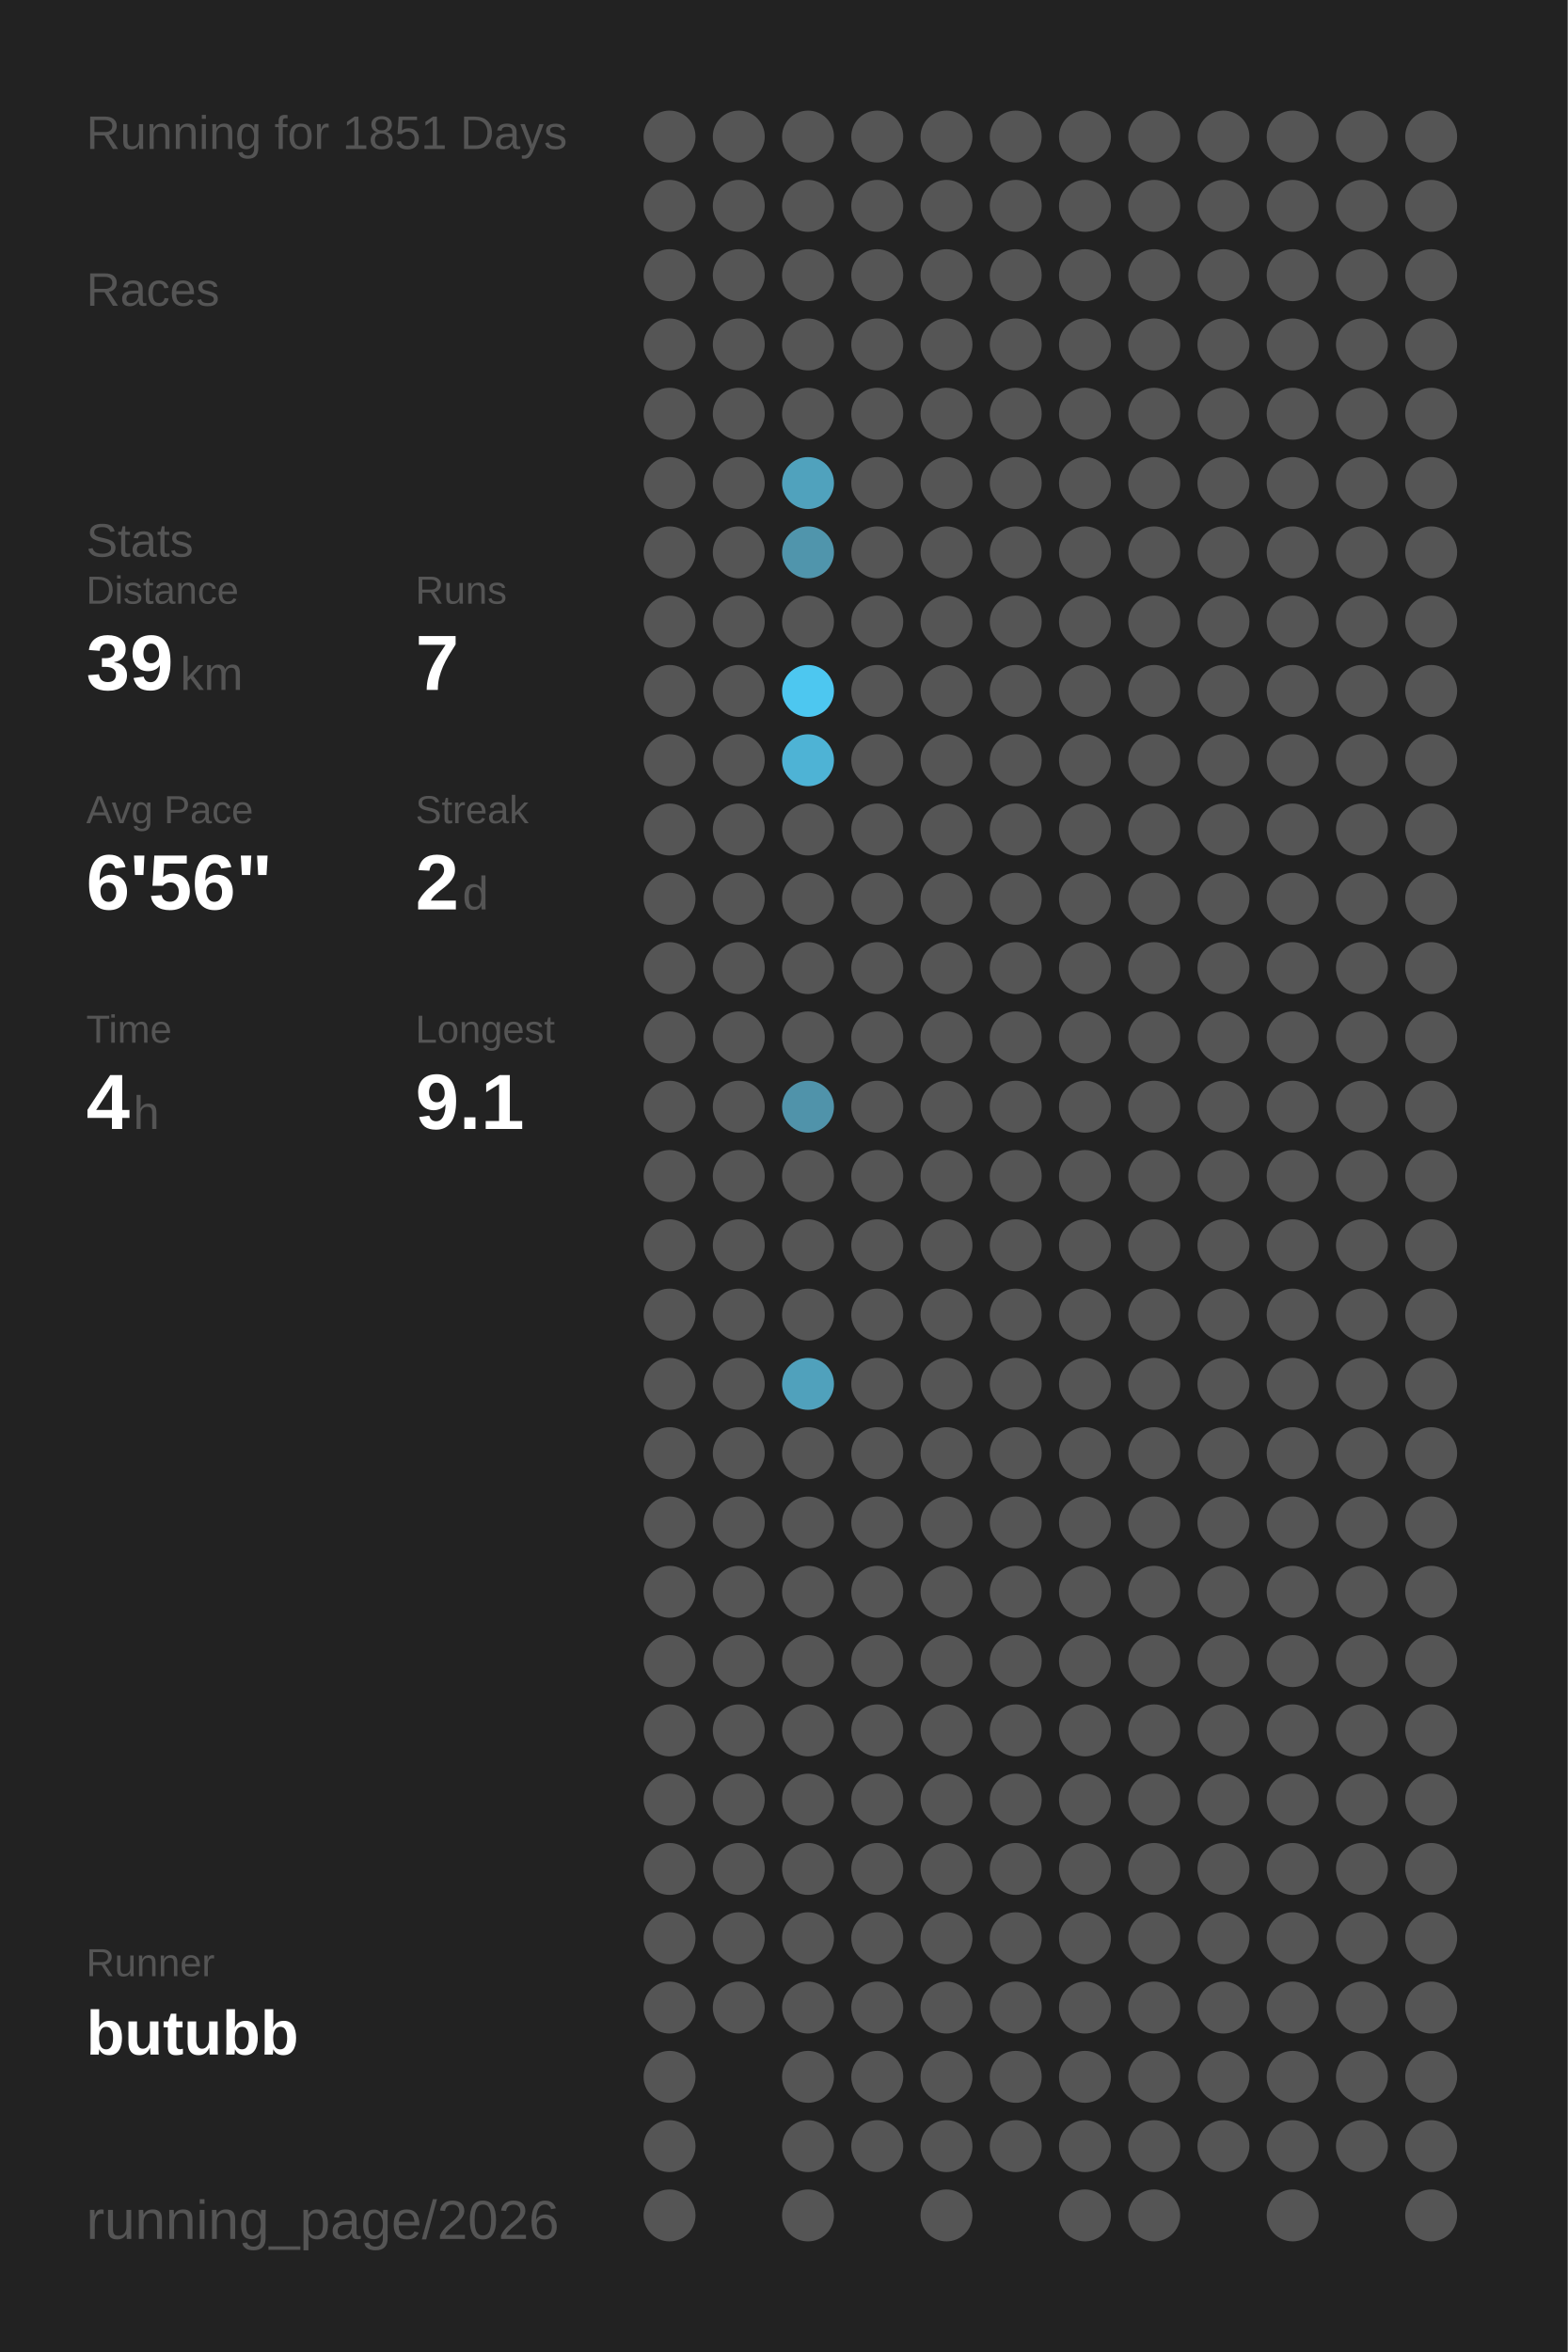
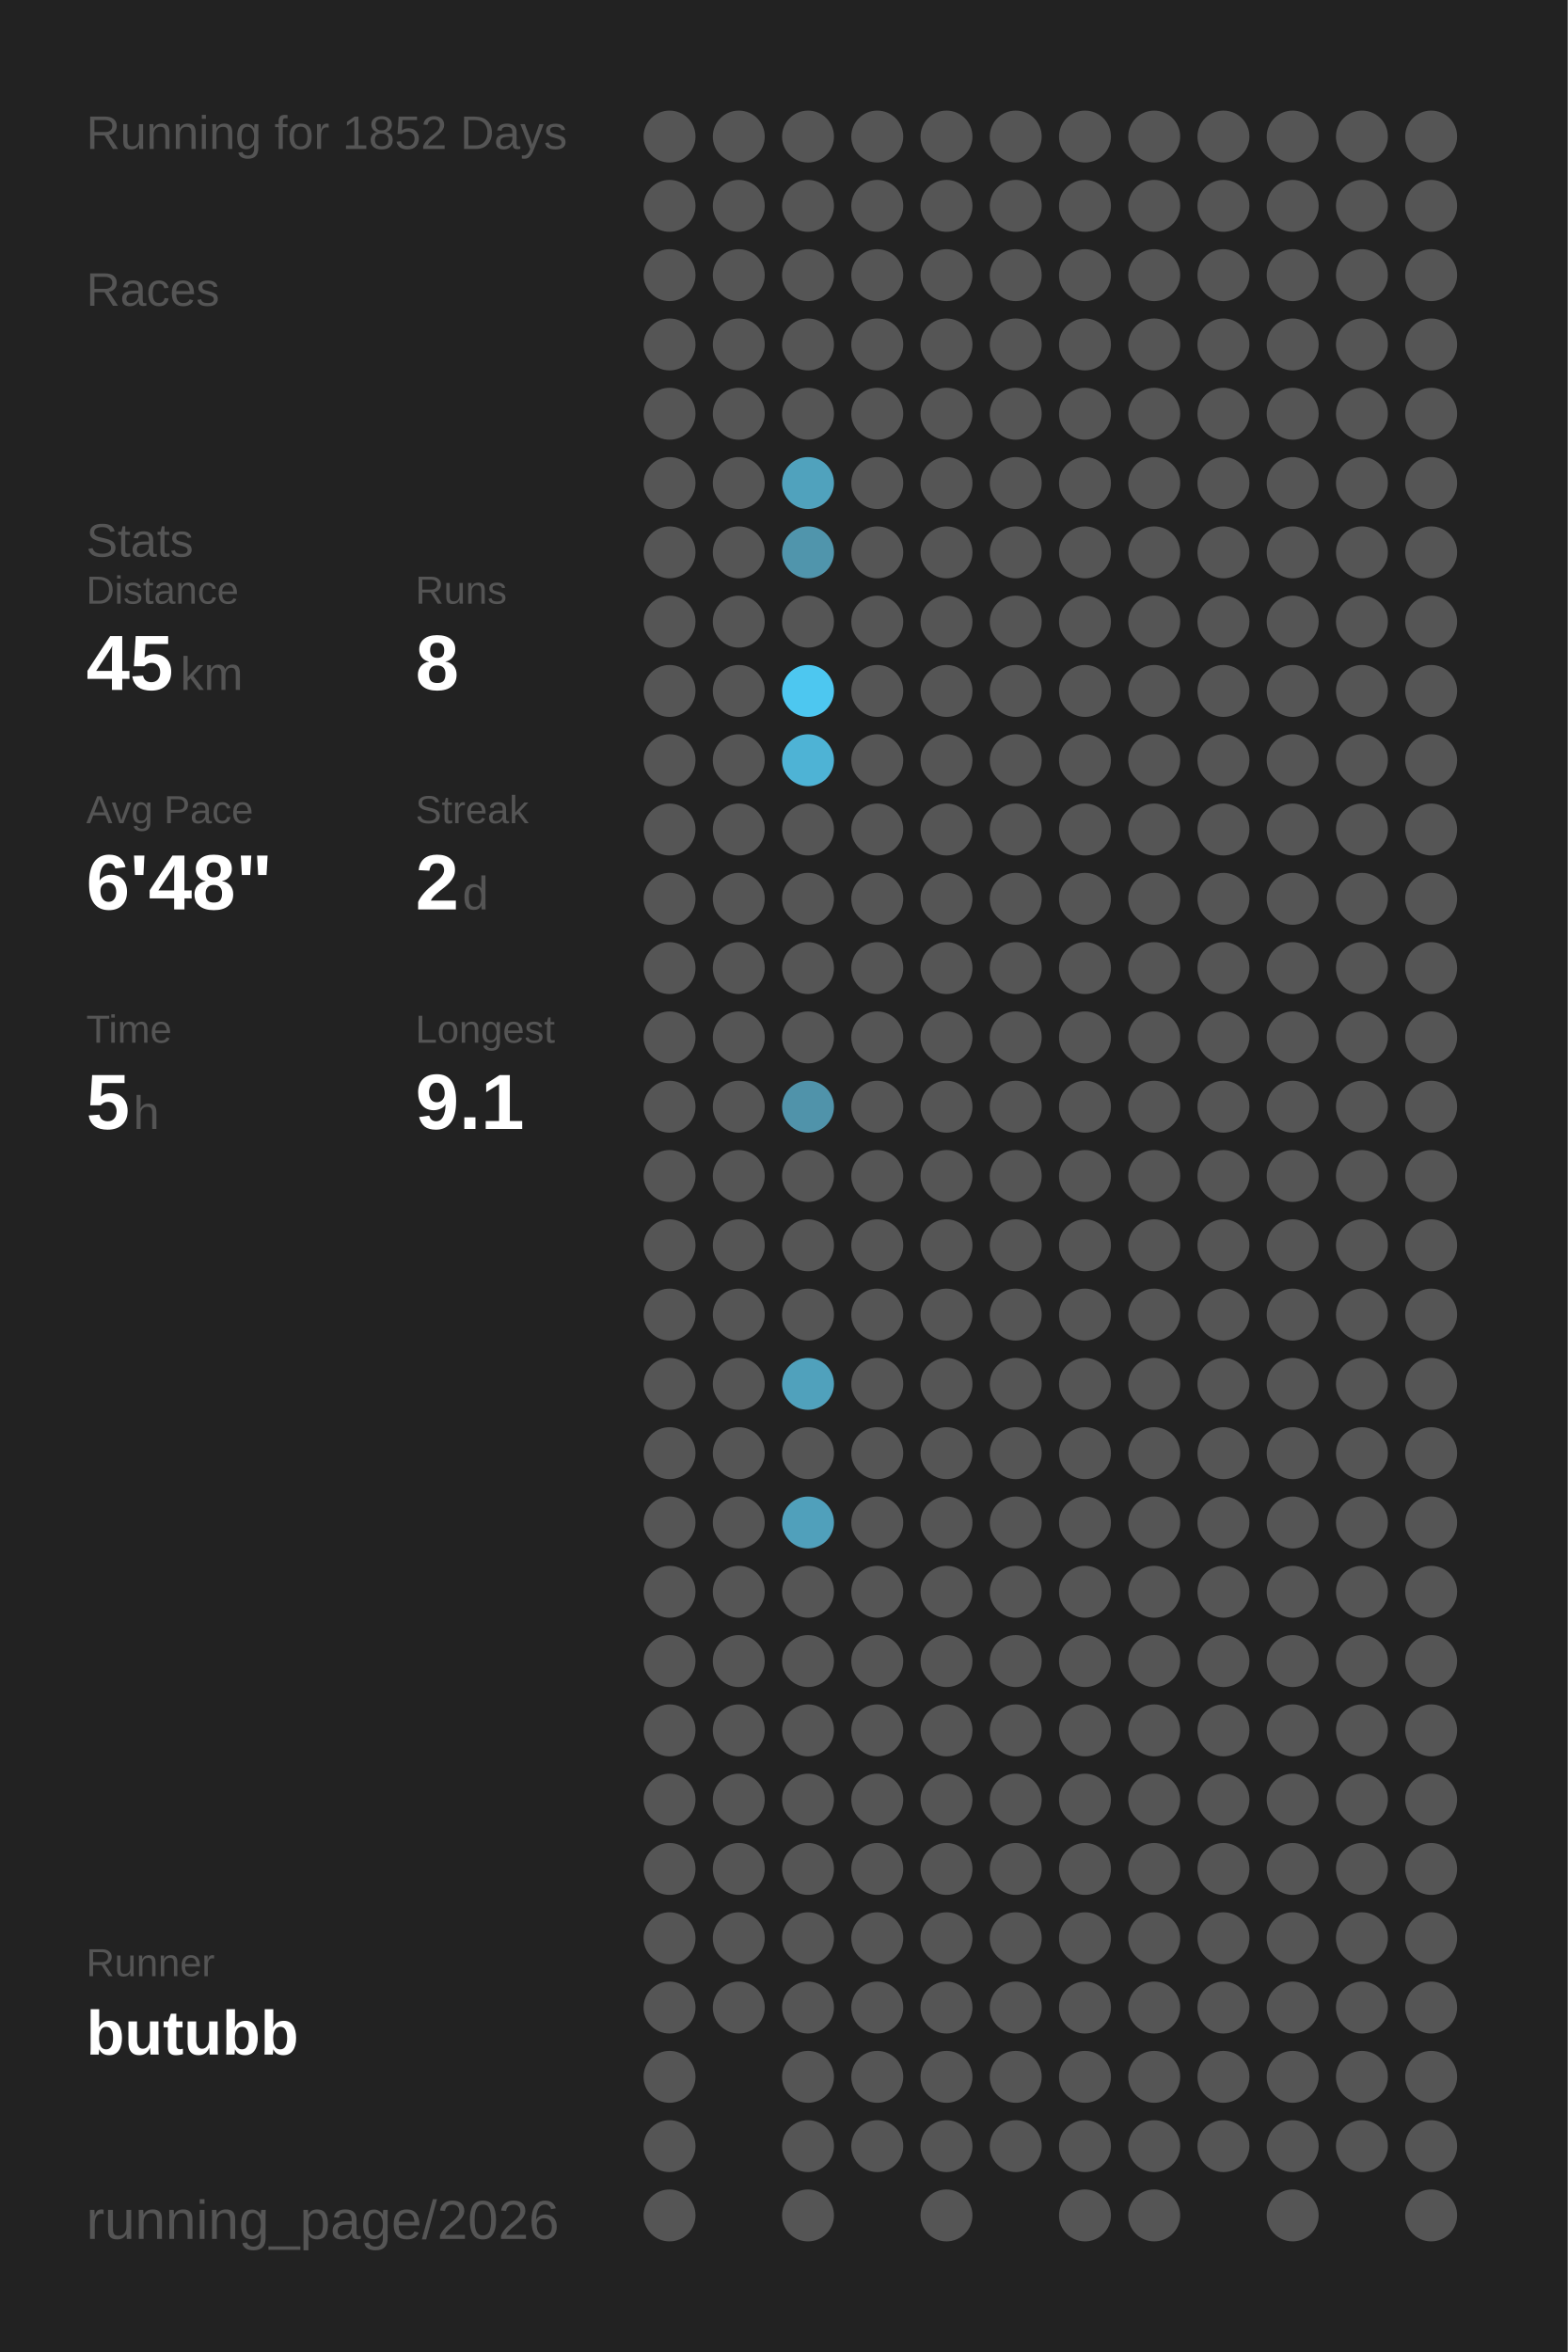
<svg xmlns="http://www.w3.org/2000/svg" baseProfile="full" height="300mm" version="1.1" viewBox="0,0,200,300" width="200mm">
  <defs />
  <rect fill="#222222" height="300" width="200" x="0" y="0" />
-   <text fill="#555555" style="font-size:6px; font-family:Arial;" x="11" y="19">Running for 1851 Days</text>
+   <text fill="#555555" style="font-size:6px; font-family:Arial;" x="11" y="19">Running for 1852 Days</text>
  <text fill="#555555" style="font-size:6px; font-family:Arial;" x="11" y="39">Races</text>
  <text fill="#555555" style="font-size:6px; font-family:Arial;" x="11" y="71">Stats</text>
  <text fill="#555555" style="font-size:5px; font-family:Arial;" x="11" y="77">Distance</text>
-   <text fill="#FFFFFF" style="font-size:10px; font-family:Arial; font-weight:bold;" x="11" y="88">39</text>
+   <text fill="#FFFFFF" style="font-size:10px; font-family:Arial; font-weight:bold;" x="11" y="88">45</text>
  <text fill="#555555" style="font-size:6px; font-family:Arial;" x="23" y="88">km</text>
  <text fill="#555555" style="font-size:5px; font-family:Arial;" x="53" y="77">Runs</text>
-   <text fill="#FFFFFF" style="font-size:10px; font-family:Arial; font-weight:bold;" x="53" y="88">7</text>
+   <text fill="#FFFFFF" style="font-size:10px; font-family:Arial; font-weight:bold;" x="53" y="88">8</text>
  <text fill="#555555" style="font-size:5px; font-family:Arial;" x="11" y="105">Avg Pace</text>
-   <text fill="#FFFFFF" style="font-size:10px; font-family:Arial; font-weight:bold;" x="11" y="116">6'56"</text>
+   <text fill="#FFFFFF" style="font-size:10px; font-family:Arial; font-weight:bold;" x="11" y="116">6'48"</text>
  <text fill="#555555" style="font-size:5px; font-family:Arial;" x="53" y="105">Streak</text>
  <text fill="#FFFFFF" style="font-size:10px; font-family:Arial; font-weight:bold;" x="53" y="116">2</text>
  <text fill="#555555" style="font-size:6px; font-family:Arial;" x="59" y="116">d</text>
  <text fill="#555555" style="font-size:5px; font-family:Arial;" x="11" y="133">Time</text>
-   <text fill="#FFFFFF" style="font-size:10px; font-family:Arial; font-weight:bold;" x="11" y="144">4</text>
+   <text fill="#FFFFFF" style="font-size:10px; font-family:Arial; font-weight:bold;" x="11" y="144">5</text>
  <text fill="#555555" style="font-size:6px; font-family:Arial;" x="17" y="144">h</text>
  <text fill="#555555" style="font-size:5px; font-family:Arial;" x="53" y="133">Longest</text>
  <text fill="#FFFFFF" style="font-size:10px; font-family:Arial; font-weight:bold;" x="53" y="144">9.1</text>
  <text fill="#555555" style="font-size:5px; font-family:Arial;" x="11" y="252.065">Runner</text>
  <text fill="#FFFFFF" style="font-size:8px; font-family:Arial; font-weight:bold;" x="11" y="262.065">butubb</text>
  <text fill="#555555" style="font-size:7px; font-family:Arial;" x="11" y="285.581">running_page/2026</text>
  <circle cx="85.417" cy="17.419" fill="#555555" r="3.312" />
  <circle cx="85.417" cy="26.258" fill="#555555" r="3.312" />
  <circle cx="85.417" cy="35.097" fill="#555555" r="3.312" />
  <circle cx="85.417" cy="43.935" fill="#555555" r="3.312" />
  <circle cx="85.417" cy="52.774" fill="#555555" r="3.312" />
  <circle cx="85.417" cy="61.613" fill="#555555" r="3.312" />
  <circle cx="85.417" cy="70.452" fill="#555555" r="3.312" />
  <circle cx="85.417" cy="79.29" fill="#555555" r="3.312" />
  <circle cx="85.417" cy="88.129" fill="#555555" r="3.312" />
  <circle cx="85.417" cy="96.968" fill="#555555" r="3.312" />
  <circle cx="85.417" cy="105.806" fill="#555555" r="3.312" />
  <circle cx="85.417" cy="114.645" fill="#555555" r="3.312" />
  <circle cx="85.417" cy="123.484" fill="#555555" r="3.312" />
  <circle cx="85.417" cy="132.323" fill="#555555" r="3.312" />
  <circle cx="85.417" cy="141.161" fill="#555555" r="3.312" />
  <circle cx="85.417" cy="150" fill="#555555" r="3.312" />
  <circle cx="85.417" cy="158.839" fill="#555555" r="3.312" />
  <circle cx="85.417" cy="167.677" fill="#555555" r="3.312" />
  <circle cx="85.417" cy="176.516" fill="#555555" r="3.312" />
  <circle cx="85.417" cy="185.355" fill="#555555" r="3.312" />
  <circle cx="85.417" cy="194.194" fill="#555555" r="3.312" />
  <circle cx="85.417" cy="203.032" fill="#555555" r="3.312" />
  <circle cx="85.417" cy="211.871" fill="#555555" r="3.312" />
  <circle cx="85.417" cy="220.71" fill="#555555" r="3.312" />
  <circle cx="85.417" cy="229.548" fill="#555555" r="3.312" />
  <circle cx="85.417" cy="238.387" fill="#555555" r="3.312" />
  <circle cx="85.417" cy="247.226" fill="#555555" r="3.312" />
  <circle cx="85.417" cy="256.065" fill="#555555" r="3.312" />
  <circle cx="85.417" cy="264.903" fill="#555555" r="3.312" />
  <circle cx="85.417" cy="273.742" fill="#555555" r="3.312" />
  <circle cx="85.417" cy="282.581" fill="#555555" r="3.312" />
  <circle cx="94.25" cy="17.419" fill="#555555" r="3.312" />
  <circle cx="94.25" cy="26.258" fill="#555555" r="3.312" />
  <circle cx="94.25" cy="35.097" fill="#555555" r="3.312" />
  <circle cx="94.25" cy="43.935" fill="#555555" r="3.312" />
  <circle cx="94.25" cy="52.774" fill="#555555" r="3.312" />
  <circle cx="94.25" cy="61.613" fill="#555555" r="3.312" />
  <circle cx="94.25" cy="70.452" fill="#555555" r="3.312" />
  <circle cx="94.25" cy="79.29" fill="#555555" r="3.312" />
  <circle cx="94.25" cy="88.129" fill="#555555" r="3.312" />
  <circle cx="94.25" cy="96.968" fill="#555555" r="3.312" />
  <circle cx="94.25" cy="105.806" fill="#555555" r="3.312" />
  <circle cx="94.25" cy="114.645" fill="#555555" r="3.312" />
  <circle cx="94.25" cy="123.484" fill="#555555" r="3.312" />
  <circle cx="94.25" cy="132.323" fill="#555555" r="3.312" />
  <circle cx="94.25" cy="141.161" fill="#555555" r="3.312" />
  <circle cx="94.25" cy="150" fill="#555555" r="3.312" />
  <circle cx="94.25" cy="158.839" fill="#555555" r="3.312" />
  <circle cx="94.25" cy="167.677" fill="#555555" r="3.312" />
  <circle cx="94.25" cy="176.516" fill="#555555" r="3.312" />
  <circle cx="94.25" cy="185.355" fill="#555555" r="3.312" />
  <circle cx="94.25" cy="194.194" fill="#555555" r="3.312" />
  <circle cx="94.25" cy="203.032" fill="#555555" r="3.312" />
  <circle cx="94.25" cy="211.871" fill="#555555" r="3.312" />
  <circle cx="94.25" cy="220.71" fill="#555555" r="3.312" />
  <circle cx="94.25" cy="229.548" fill="#555555" r="3.312" />
  <circle cx="94.25" cy="238.387" fill="#555555" r="3.312" />
  <circle cx="94.25" cy="247.226" fill="#555555" r="3.312" />
  <circle cx="94.25" cy="256.065" fill="#555555" r="3.312" />
  <circle cx="103.083" cy="17.419" fill="#555555" r="3.312" />
  <circle cx="103.083" cy="26.258" fill="#555555" r="3.312" />
  <circle cx="103.083" cy="35.097" fill="#555555" r="3.312" />
  <circle cx="103.083" cy="43.935" fill="#555555" r="3.312" />
  <circle cx="103.083" cy="52.774" fill="#555555" r="3.312" />
  <circle cx="103.083" cy="61.613" fill="#50a2bd" r="3.312" />
  <circle cx="103.083" cy="70.452" fill="#5095ac" r="3.312" />
  <circle cx="103.083" cy="79.29" fill="#555555" r="3.312" />
  <circle cx="103.083" cy="88.129" fill="#4dc7f0" r="3.312" />
  <circle cx="103.083" cy="96.968" fill="#4eb3d5" r="3.312" />
  <circle cx="103.083" cy="105.806" fill="#555555" r="3.312" />
  <circle cx="103.083" cy="114.645" fill="#555555" r="3.312" />
  <circle cx="103.083" cy="123.484" fill="#555555" r="3.312" />
  <circle cx="103.083" cy="132.323" fill="#555555" r="3.312" />
  <circle cx="103.083" cy="141.161" fill="#5093aa" r="3.312" />
  <circle cx="103.083" cy="150" fill="#555555" r="3.312" />
  <circle cx="103.083" cy="158.839" fill="#555555" r="3.312" />
  <circle cx="103.083" cy="167.677" fill="#555555" r="3.312" />
  <circle cx="103.083" cy="176.516" fill="#50a1bc" r="3.312" />
  <circle cx="103.083" cy="185.355" fill="#555555" r="3.312" />
-   <circle cx="103.083" cy="194.194" fill="#555555" r="3.312" />
+   <circle cx="103.083" cy="194.194" fill="#50a0bb" r="3.312" />
  <circle cx="103.083" cy="203.032" fill="#555555" r="3.312" />
  <circle cx="103.083" cy="211.871" fill="#555555" r="3.312" />
  <circle cx="103.083" cy="220.71" fill="#555555" r="3.312" />
  <circle cx="103.083" cy="229.548" fill="#555555" r="3.312" />
  <circle cx="103.083" cy="238.387" fill="#555555" r="3.312" />
  <circle cx="103.083" cy="247.226" fill="#555555" r="3.312" />
  <circle cx="103.083" cy="256.065" fill="#555555" r="3.312" />
  <circle cx="103.083" cy="264.903" fill="#555555" r="3.312" />
  <circle cx="103.083" cy="273.742" fill="#555555" r="3.312" />
  <circle cx="103.083" cy="282.581" fill="#555555" r="3.312" />
  <circle cx="111.917" cy="17.419" fill="#555555" r="3.312" />
  <circle cx="111.917" cy="26.258" fill="#555555" r="3.312" />
  <circle cx="111.917" cy="35.097" fill="#555555" r="3.312" />
  <circle cx="111.917" cy="43.935" fill="#555555" r="3.312" />
  <circle cx="111.917" cy="52.774" fill="#555555" r="3.312" />
  <circle cx="111.917" cy="61.613" fill="#555555" r="3.312" />
  <circle cx="111.917" cy="70.452" fill="#555555" r="3.312" />
  <circle cx="111.917" cy="79.29" fill="#555555" r="3.312" />
  <circle cx="111.917" cy="88.129" fill="#555555" r="3.312" />
  <circle cx="111.917" cy="96.968" fill="#555555" r="3.312" />
  <circle cx="111.917" cy="105.806" fill="#555555" r="3.312" />
  <circle cx="111.917" cy="114.645" fill="#555555" r="3.312" />
  <circle cx="111.917" cy="123.484" fill="#555555" r="3.312" />
  <circle cx="111.917" cy="132.323" fill="#555555" r="3.312" />
  <circle cx="111.917" cy="141.161" fill="#555555" r="3.312" />
  <circle cx="111.917" cy="150" fill="#555555" r="3.312" />
  <circle cx="111.917" cy="158.839" fill="#555555" r="3.312" />
  <circle cx="111.917" cy="167.677" fill="#555555" r="3.312" />
  <circle cx="111.917" cy="176.516" fill="#555555" r="3.312" />
  <circle cx="111.917" cy="185.355" fill="#555555" r="3.312" />
  <circle cx="111.917" cy="194.194" fill="#555555" r="3.312" />
  <circle cx="111.917" cy="203.032" fill="#555555" r="3.312" />
  <circle cx="111.917" cy="211.871" fill="#555555" r="3.312" />
  <circle cx="111.917" cy="220.71" fill="#555555" r="3.312" />
  <circle cx="111.917" cy="229.548" fill="#555555" r="3.312" />
  <circle cx="111.917" cy="238.387" fill="#555555" r="3.312" />
  <circle cx="111.917" cy="247.226" fill="#555555" r="3.312" />
  <circle cx="111.917" cy="256.065" fill="#555555" r="3.312" />
  <circle cx="111.917" cy="264.903" fill="#555555" r="3.312" />
  <circle cx="111.917" cy="273.742" fill="#555555" r="3.312" />
  <circle cx="120.75" cy="17.419" fill="#555555" r="3.312" />
  <circle cx="120.75" cy="26.258" fill="#555555" r="3.312" />
  <circle cx="120.75" cy="35.097" fill="#555555" r="3.312" />
  <circle cx="120.75" cy="43.935" fill="#555555" r="3.312" />
  <circle cx="120.75" cy="52.774" fill="#555555" r="3.312" />
  <circle cx="120.75" cy="61.613" fill="#555555" r="3.312" />
  <circle cx="120.75" cy="70.452" fill="#555555" r="3.312" />
  <circle cx="120.75" cy="79.29" fill="#555555" r="3.312" />
  <circle cx="120.75" cy="88.129" fill="#555555" r="3.312" />
  <circle cx="120.75" cy="96.968" fill="#555555" r="3.312" />
  <circle cx="120.75" cy="105.806" fill="#555555" r="3.312" />
  <circle cx="120.75" cy="114.645" fill="#555555" r="3.312" />
  <circle cx="120.75" cy="123.484" fill="#555555" r="3.312" />
  <circle cx="120.75" cy="132.323" fill="#555555" r="3.312" />
  <circle cx="120.75" cy="141.161" fill="#555555" r="3.312" />
  <circle cx="120.75" cy="150" fill="#555555" r="3.312" />
  <circle cx="120.75" cy="158.839" fill="#555555" r="3.312" />
  <circle cx="120.75" cy="167.677" fill="#555555" r="3.312" />
  <circle cx="120.75" cy="176.516" fill="#555555" r="3.312" />
  <circle cx="120.75" cy="185.355" fill="#555555" r="3.312" />
  <circle cx="120.75" cy="194.194" fill="#555555" r="3.312" />
  <circle cx="120.75" cy="203.032" fill="#555555" r="3.312" />
  <circle cx="120.75" cy="211.871" fill="#555555" r="3.312" />
  <circle cx="120.75" cy="220.71" fill="#555555" r="3.312" />
  <circle cx="120.75" cy="229.548" fill="#555555" r="3.312" />
  <circle cx="120.75" cy="238.387" fill="#555555" r="3.312" />
  <circle cx="120.75" cy="247.226" fill="#555555" r="3.312" />
  <circle cx="120.75" cy="256.065" fill="#555555" r="3.312" />
  <circle cx="120.75" cy="264.903" fill="#555555" r="3.312" />
  <circle cx="120.75" cy="273.742" fill="#555555" r="3.312" />
  <circle cx="120.75" cy="282.581" fill="#555555" r="3.312" />
  <circle cx="129.583" cy="17.419" fill="#555555" r="3.312" />
  <circle cx="129.583" cy="26.258" fill="#555555" r="3.312" />
  <circle cx="129.583" cy="35.097" fill="#555555" r="3.312" />
  <circle cx="129.583" cy="43.935" fill="#555555" r="3.312" />
  <circle cx="129.583" cy="52.774" fill="#555555" r="3.312" />
  <circle cx="129.583" cy="61.613" fill="#555555" r="3.312" />
  <circle cx="129.583" cy="70.452" fill="#555555" r="3.312" />
  <circle cx="129.583" cy="79.29" fill="#555555" r="3.312" />
  <circle cx="129.583" cy="88.129" fill="#555555" r="3.312" />
  <circle cx="129.583" cy="96.968" fill="#555555" r="3.312" />
  <circle cx="129.583" cy="105.806" fill="#555555" r="3.312" />
  <circle cx="129.583" cy="114.645" fill="#555555" r="3.312" />
  <circle cx="129.583" cy="123.484" fill="#555555" r="3.312" />
  <circle cx="129.583" cy="132.323" fill="#555555" r="3.312" />
  <circle cx="129.583" cy="141.161" fill="#555555" r="3.312" />
  <circle cx="129.583" cy="150" fill="#555555" r="3.312" />
  <circle cx="129.583" cy="158.839" fill="#555555" r="3.312" />
  <circle cx="129.583" cy="167.677" fill="#555555" r="3.312" />
  <circle cx="129.583" cy="176.516" fill="#555555" r="3.312" />
  <circle cx="129.583" cy="185.355" fill="#555555" r="3.312" />
  <circle cx="129.583" cy="194.194" fill="#555555" r="3.312" />
  <circle cx="129.583" cy="203.032" fill="#555555" r="3.312" />
  <circle cx="129.583" cy="211.871" fill="#555555" r="3.312" />
  <circle cx="129.583" cy="220.71" fill="#555555" r="3.312" />
  <circle cx="129.583" cy="229.548" fill="#555555" r="3.312" />
  <circle cx="129.583" cy="238.387" fill="#555555" r="3.312" />
  <circle cx="129.583" cy="247.226" fill="#555555" r="3.312" />
  <circle cx="129.583" cy="256.065" fill="#555555" r="3.312" />
  <circle cx="129.583" cy="264.903" fill="#555555" r="3.312" />
  <circle cx="129.583" cy="273.742" fill="#555555" r="3.312" />
  <circle cx="138.417" cy="17.419" fill="#555555" r="3.312" />
  <circle cx="138.417" cy="26.258" fill="#555555" r="3.312" />
  <circle cx="138.417" cy="35.097" fill="#555555" r="3.312" />
  <circle cx="138.417" cy="43.935" fill="#555555" r="3.312" />
  <circle cx="138.417" cy="52.774" fill="#555555" r="3.312" />
  <circle cx="138.417" cy="61.613" fill="#555555" r="3.312" />
  <circle cx="138.417" cy="70.452" fill="#555555" r="3.312" />
  <circle cx="138.417" cy="79.29" fill="#555555" r="3.312" />
  <circle cx="138.417" cy="88.129" fill="#555555" r="3.312" />
  <circle cx="138.417" cy="96.968" fill="#555555" r="3.312" />
  <circle cx="138.417" cy="105.806" fill="#555555" r="3.312" />
  <circle cx="138.417" cy="114.645" fill="#555555" r="3.312" />
  <circle cx="138.417" cy="123.484" fill="#555555" r="3.312" />
  <circle cx="138.417" cy="132.323" fill="#555555" r="3.312" />
  <circle cx="138.417" cy="141.161" fill="#555555" r="3.312" />
  <circle cx="138.417" cy="150" fill="#555555" r="3.312" />
  <circle cx="138.417" cy="158.839" fill="#555555" r="3.312" />
  <circle cx="138.417" cy="167.677" fill="#555555" r="3.312" />
  <circle cx="138.417" cy="176.516" fill="#555555" r="3.312" />
  <circle cx="138.417" cy="185.355" fill="#555555" r="3.312" />
  <circle cx="138.417" cy="194.194" fill="#555555" r="3.312" />
  <circle cx="138.417" cy="203.032" fill="#555555" r="3.312" />
  <circle cx="138.417" cy="211.871" fill="#555555" r="3.312" />
  <circle cx="138.417" cy="220.71" fill="#555555" r="3.312" />
  <circle cx="138.417" cy="229.548" fill="#555555" r="3.312" />
  <circle cx="138.417" cy="238.387" fill="#555555" r="3.312" />
  <circle cx="138.417" cy="247.226" fill="#555555" r="3.312" />
  <circle cx="138.417" cy="256.065" fill="#555555" r="3.312" />
  <circle cx="138.417" cy="264.903" fill="#555555" r="3.312" />
  <circle cx="138.417" cy="273.742" fill="#555555" r="3.312" />
  <circle cx="138.417" cy="282.581" fill="#555555" r="3.312" />
  <circle cx="147.25" cy="17.419" fill="#555555" r="3.312" />
  <circle cx="147.25" cy="26.258" fill="#555555" r="3.312" />
  <circle cx="147.25" cy="35.097" fill="#555555" r="3.312" />
  <circle cx="147.25" cy="43.935" fill="#555555" r="3.312" />
  <circle cx="147.25" cy="52.774" fill="#555555" r="3.312" />
  <circle cx="147.25" cy="61.613" fill="#555555" r="3.312" />
  <circle cx="147.25" cy="70.452" fill="#555555" r="3.312" />
  <circle cx="147.25" cy="79.29" fill="#555555" r="3.312" />
  <circle cx="147.25" cy="88.129" fill="#555555" r="3.312" />
  <circle cx="147.25" cy="96.968" fill="#555555" r="3.312" />
  <circle cx="147.25" cy="105.806" fill="#555555" r="3.312" />
  <circle cx="147.25" cy="114.645" fill="#555555" r="3.312" />
  <circle cx="147.25" cy="123.484" fill="#555555" r="3.312" />
  <circle cx="147.25" cy="132.323" fill="#555555" r="3.312" />
  <circle cx="147.25" cy="141.161" fill="#555555" r="3.312" />
  <circle cx="147.25" cy="150" fill="#555555" r="3.312" />
  <circle cx="147.25" cy="158.839" fill="#555555" r="3.312" />
  <circle cx="147.25" cy="167.677" fill="#555555" r="3.312" />
  <circle cx="147.25" cy="176.516" fill="#555555" r="3.312" />
  <circle cx="147.25" cy="185.355" fill="#555555" r="3.312" />
  <circle cx="147.25" cy="194.194" fill="#555555" r="3.312" />
  <circle cx="147.25" cy="203.032" fill="#555555" r="3.312" />
  <circle cx="147.25" cy="211.871" fill="#555555" r="3.312" />
  <circle cx="147.25" cy="220.71" fill="#555555" r="3.312" />
  <circle cx="147.25" cy="229.548" fill="#555555" r="3.312" />
  <circle cx="147.25" cy="238.387" fill="#555555" r="3.312" />
  <circle cx="147.25" cy="247.226" fill="#555555" r="3.312" />
  <circle cx="147.25" cy="256.065" fill="#555555" r="3.312" />
  <circle cx="147.25" cy="264.903" fill="#555555" r="3.312" />
  <circle cx="147.25" cy="273.742" fill="#555555" r="3.312" />
  <circle cx="147.25" cy="282.581" fill="#555555" r="3.312" />
  <circle cx="156.083" cy="17.419" fill="#555555" r="3.312" />
  <circle cx="156.083" cy="26.258" fill="#555555" r="3.312" />
  <circle cx="156.083" cy="35.097" fill="#555555" r="3.312" />
  <circle cx="156.083" cy="43.935" fill="#555555" r="3.312" />
  <circle cx="156.083" cy="52.774" fill="#555555" r="3.312" />
  <circle cx="156.083" cy="61.613" fill="#555555" r="3.312" />
  <circle cx="156.083" cy="70.452" fill="#555555" r="3.312" />
  <circle cx="156.083" cy="79.29" fill="#555555" r="3.312" />
  <circle cx="156.083" cy="88.129" fill="#555555" r="3.312" />
  <circle cx="156.083" cy="96.968" fill="#555555" r="3.312" />
  <circle cx="156.083" cy="105.806" fill="#555555" r="3.312" />
  <circle cx="156.083" cy="114.645" fill="#555555" r="3.312" />
  <circle cx="156.083" cy="123.484" fill="#555555" r="3.312" />
  <circle cx="156.083" cy="132.323" fill="#555555" r="3.312" />
  <circle cx="156.083" cy="141.161" fill="#555555" r="3.312" />
  <circle cx="156.083" cy="150" fill="#555555" r="3.312" />
  <circle cx="156.083" cy="158.839" fill="#555555" r="3.312" />
  <circle cx="156.083" cy="167.677" fill="#555555" r="3.312" />
  <circle cx="156.083" cy="176.516" fill="#555555" r="3.312" />
  <circle cx="156.083" cy="185.355" fill="#555555" r="3.312" />
  <circle cx="156.083" cy="194.194" fill="#555555" r="3.312" />
  <circle cx="156.083" cy="203.032" fill="#555555" r="3.312" />
  <circle cx="156.083" cy="211.871" fill="#555555" r="3.312" />
  <circle cx="156.083" cy="220.71" fill="#555555" r="3.312" />
  <circle cx="156.083" cy="229.548" fill="#555555" r="3.312" />
  <circle cx="156.083" cy="238.387" fill="#555555" r="3.312" />
  <circle cx="156.083" cy="247.226" fill="#555555" r="3.312" />
  <circle cx="156.083" cy="256.065" fill="#555555" r="3.312" />
  <circle cx="156.083" cy="264.903" fill="#555555" r="3.312" />
  <circle cx="156.083" cy="273.742" fill="#555555" r="3.312" />
  <circle cx="164.917" cy="17.419" fill="#555555" r="3.312" />
  <circle cx="164.917" cy="26.258" fill="#555555" r="3.312" />
  <circle cx="164.917" cy="35.097" fill="#555555" r="3.312" />
  <circle cx="164.917" cy="43.935" fill="#555555" r="3.312" />
  <circle cx="164.917" cy="52.774" fill="#555555" r="3.312" />
  <circle cx="164.917" cy="61.613" fill="#555555" r="3.312" />
  <circle cx="164.917" cy="70.452" fill="#555555" r="3.312" />
  <circle cx="164.917" cy="79.29" fill="#555555" r="3.312" />
  <circle cx="164.917" cy="88.129" fill="#555555" r="3.312" />
  <circle cx="164.917" cy="96.968" fill="#555555" r="3.312" />
  <circle cx="164.917" cy="105.806" fill="#555555" r="3.312" />
  <circle cx="164.917" cy="114.645" fill="#555555" r="3.312" />
  <circle cx="164.917" cy="123.484" fill="#555555" r="3.312" />
  <circle cx="164.917" cy="132.323" fill="#555555" r="3.312" />
  <circle cx="164.917" cy="141.161" fill="#555555" r="3.312" />
  <circle cx="164.917" cy="150" fill="#555555" r="3.312" />
  <circle cx="164.917" cy="158.839" fill="#555555" r="3.312" />
  <circle cx="164.917" cy="167.677" fill="#555555" r="3.312" />
  <circle cx="164.917" cy="176.516" fill="#555555" r="3.312" />
  <circle cx="164.917" cy="185.355" fill="#555555" r="3.312" />
  <circle cx="164.917" cy="194.194" fill="#555555" r="3.312" />
  <circle cx="164.917" cy="203.032" fill="#555555" r="3.312" />
  <circle cx="164.917" cy="211.871" fill="#555555" r="3.312" />
  <circle cx="164.917" cy="220.71" fill="#555555" r="3.312" />
  <circle cx="164.917" cy="229.548" fill="#555555" r="3.312" />
  <circle cx="164.917" cy="238.387" fill="#555555" r="3.312" />
  <circle cx="164.917" cy="247.226" fill="#555555" r="3.312" />
  <circle cx="164.917" cy="256.065" fill="#555555" r="3.312" />
  <circle cx="164.917" cy="264.903" fill="#555555" r="3.312" />
  <circle cx="164.917" cy="273.742" fill="#555555" r="3.312" />
  <circle cx="164.917" cy="282.581" fill="#555555" r="3.312" />
  <circle cx="173.75" cy="17.419" fill="#555555" r="3.312" />
  <circle cx="173.75" cy="26.258" fill="#555555" r="3.312" />
  <circle cx="173.75" cy="35.097" fill="#555555" r="3.312" />
  <circle cx="173.75" cy="43.935" fill="#555555" r="3.312" />
  <circle cx="173.75" cy="52.774" fill="#555555" r="3.312" />
  <circle cx="173.75" cy="61.613" fill="#555555" r="3.312" />
  <circle cx="173.75" cy="70.452" fill="#555555" r="3.312" />
  <circle cx="173.75" cy="79.29" fill="#555555" r="3.312" />
  <circle cx="173.75" cy="88.129" fill="#555555" r="3.312" />
  <circle cx="173.75" cy="96.968" fill="#555555" r="3.312" />
  <circle cx="173.75" cy="105.806" fill="#555555" r="3.312" />
  <circle cx="173.75" cy="114.645" fill="#555555" r="3.312" />
  <circle cx="173.75" cy="123.484" fill="#555555" r="3.312" />
  <circle cx="173.75" cy="132.323" fill="#555555" r="3.312" />
  <circle cx="173.75" cy="141.161" fill="#555555" r="3.312" />
  <circle cx="173.75" cy="150" fill="#555555" r="3.312" />
  <circle cx="173.75" cy="158.839" fill="#555555" r="3.312" />
  <circle cx="173.75" cy="167.677" fill="#555555" r="3.312" />
  <circle cx="173.75" cy="176.516" fill="#555555" r="3.312" />
  <circle cx="173.75" cy="185.355" fill="#555555" r="3.312" />
  <circle cx="173.75" cy="194.194" fill="#555555" r="3.312" />
  <circle cx="173.75" cy="203.032" fill="#555555" r="3.312" />
  <circle cx="173.75" cy="211.871" fill="#555555" r="3.312" />
  <circle cx="173.75" cy="220.71" fill="#555555" r="3.312" />
  <circle cx="173.75" cy="229.548" fill="#555555" r="3.312" />
  <circle cx="173.75" cy="238.387" fill="#555555" r="3.312" />
  <circle cx="173.75" cy="247.226" fill="#555555" r="3.312" />
  <circle cx="173.75" cy="256.065" fill="#555555" r="3.312" />
  <circle cx="173.75" cy="264.903" fill="#555555" r="3.312" />
  <circle cx="173.75" cy="273.742" fill="#555555" r="3.312" />
  <circle cx="182.583" cy="17.419" fill="#555555" r="3.312" />
  <circle cx="182.583" cy="26.258" fill="#555555" r="3.312" />
  <circle cx="182.583" cy="35.097" fill="#555555" r="3.312" />
  <circle cx="182.583" cy="43.935" fill="#555555" r="3.312" />
  <circle cx="182.583" cy="52.774" fill="#555555" r="3.312" />
  <circle cx="182.583" cy="61.613" fill="#555555" r="3.312" />
  <circle cx="182.583" cy="70.452" fill="#555555" r="3.312" />
  <circle cx="182.583" cy="79.29" fill="#555555" r="3.312" />
  <circle cx="182.583" cy="88.129" fill="#555555" r="3.312" />
  <circle cx="182.583" cy="96.968" fill="#555555" r="3.312" />
  <circle cx="182.583" cy="105.806" fill="#555555" r="3.312" />
  <circle cx="182.583" cy="114.645" fill="#555555" r="3.312" />
  <circle cx="182.583" cy="123.484" fill="#555555" r="3.312" />
  <circle cx="182.583" cy="132.323" fill="#555555" r="3.312" />
  <circle cx="182.583" cy="141.161" fill="#555555" r="3.312" />
  <circle cx="182.583" cy="150" fill="#555555" r="3.312" />
  <circle cx="182.583" cy="158.839" fill="#555555" r="3.312" />
  <circle cx="182.583" cy="167.677" fill="#555555" r="3.312" />
  <circle cx="182.583" cy="176.516" fill="#555555" r="3.312" />
  <circle cx="182.583" cy="185.355" fill="#555555" r="3.312" />
  <circle cx="182.583" cy="194.194" fill="#555555" r="3.312" />
  <circle cx="182.583" cy="203.032" fill="#555555" r="3.312" />
  <circle cx="182.583" cy="211.871" fill="#555555" r="3.312" />
  <circle cx="182.583" cy="220.71" fill="#555555" r="3.312" />
  <circle cx="182.583" cy="229.548" fill="#555555" r="3.312" />
  <circle cx="182.583" cy="238.387" fill="#555555" r="3.312" />
  <circle cx="182.583" cy="247.226" fill="#555555" r="3.312" />
  <circle cx="182.583" cy="256.065" fill="#555555" r="3.312" />
  <circle cx="182.583" cy="264.903" fill="#555555" r="3.312" />
  <circle cx="182.583" cy="273.742" fill="#555555" r="3.312" />
  <circle cx="182.583" cy="282.581" fill="#555555" r="3.312" />
</svg>
